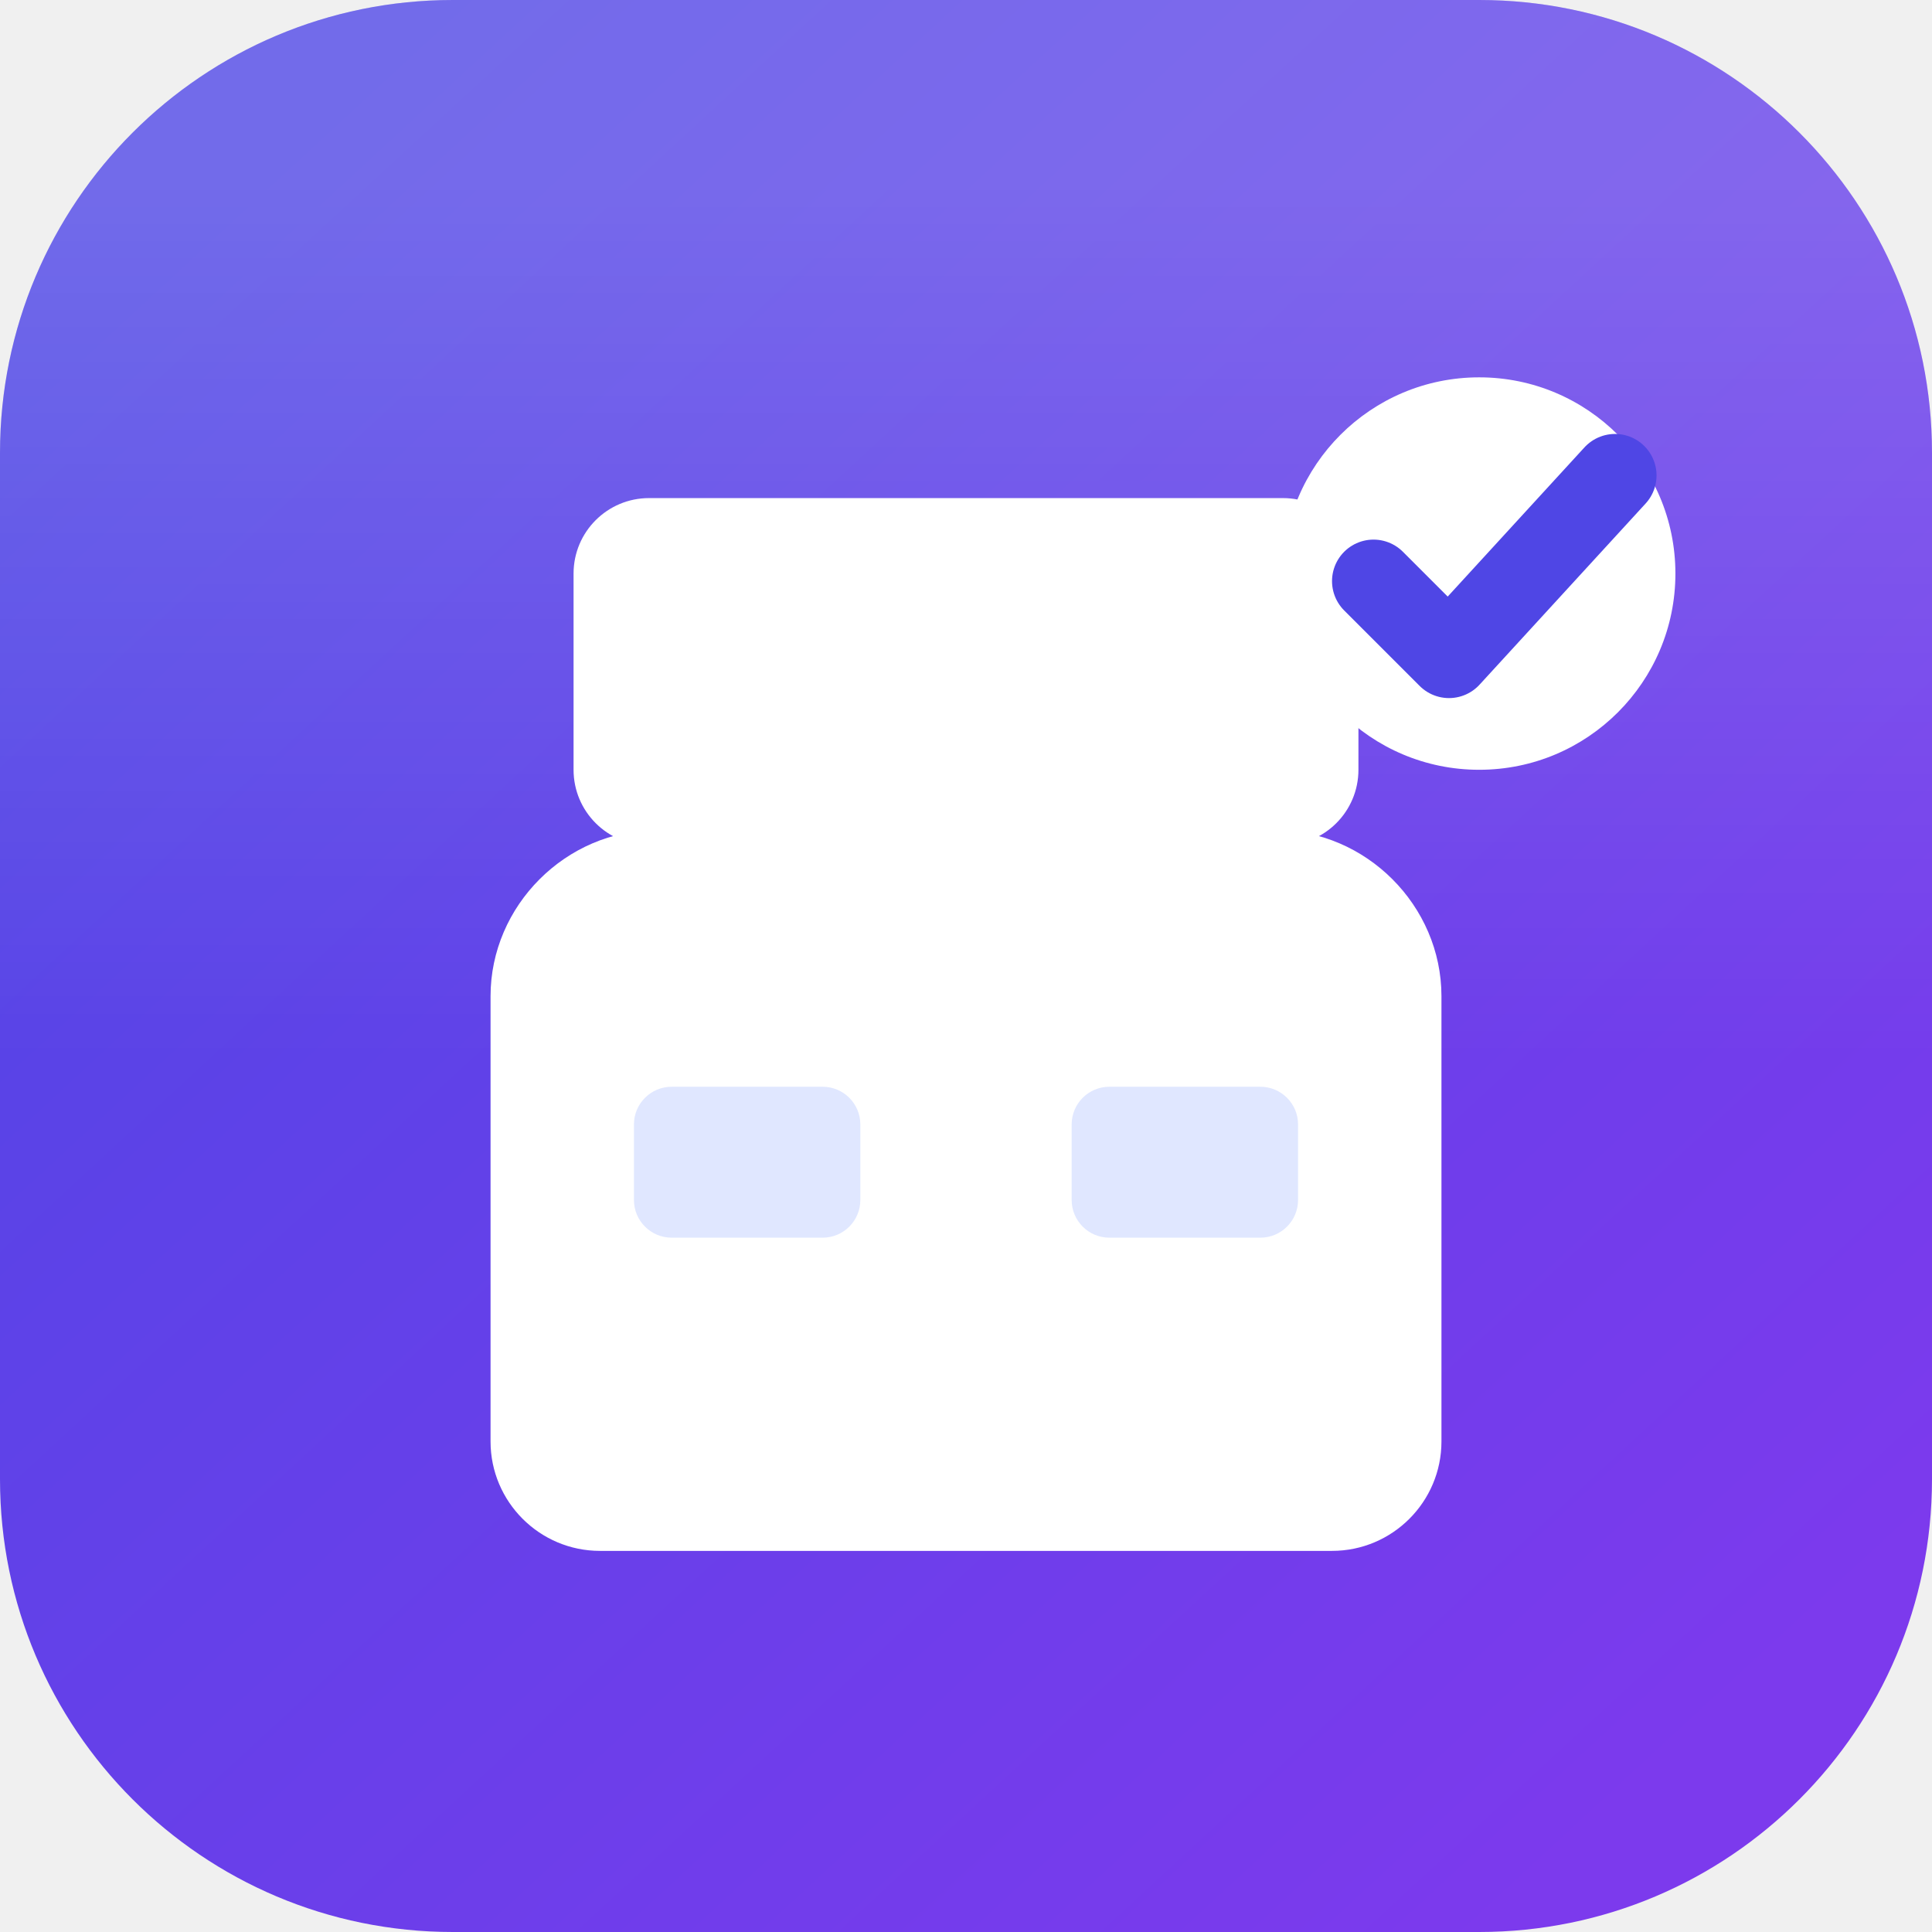
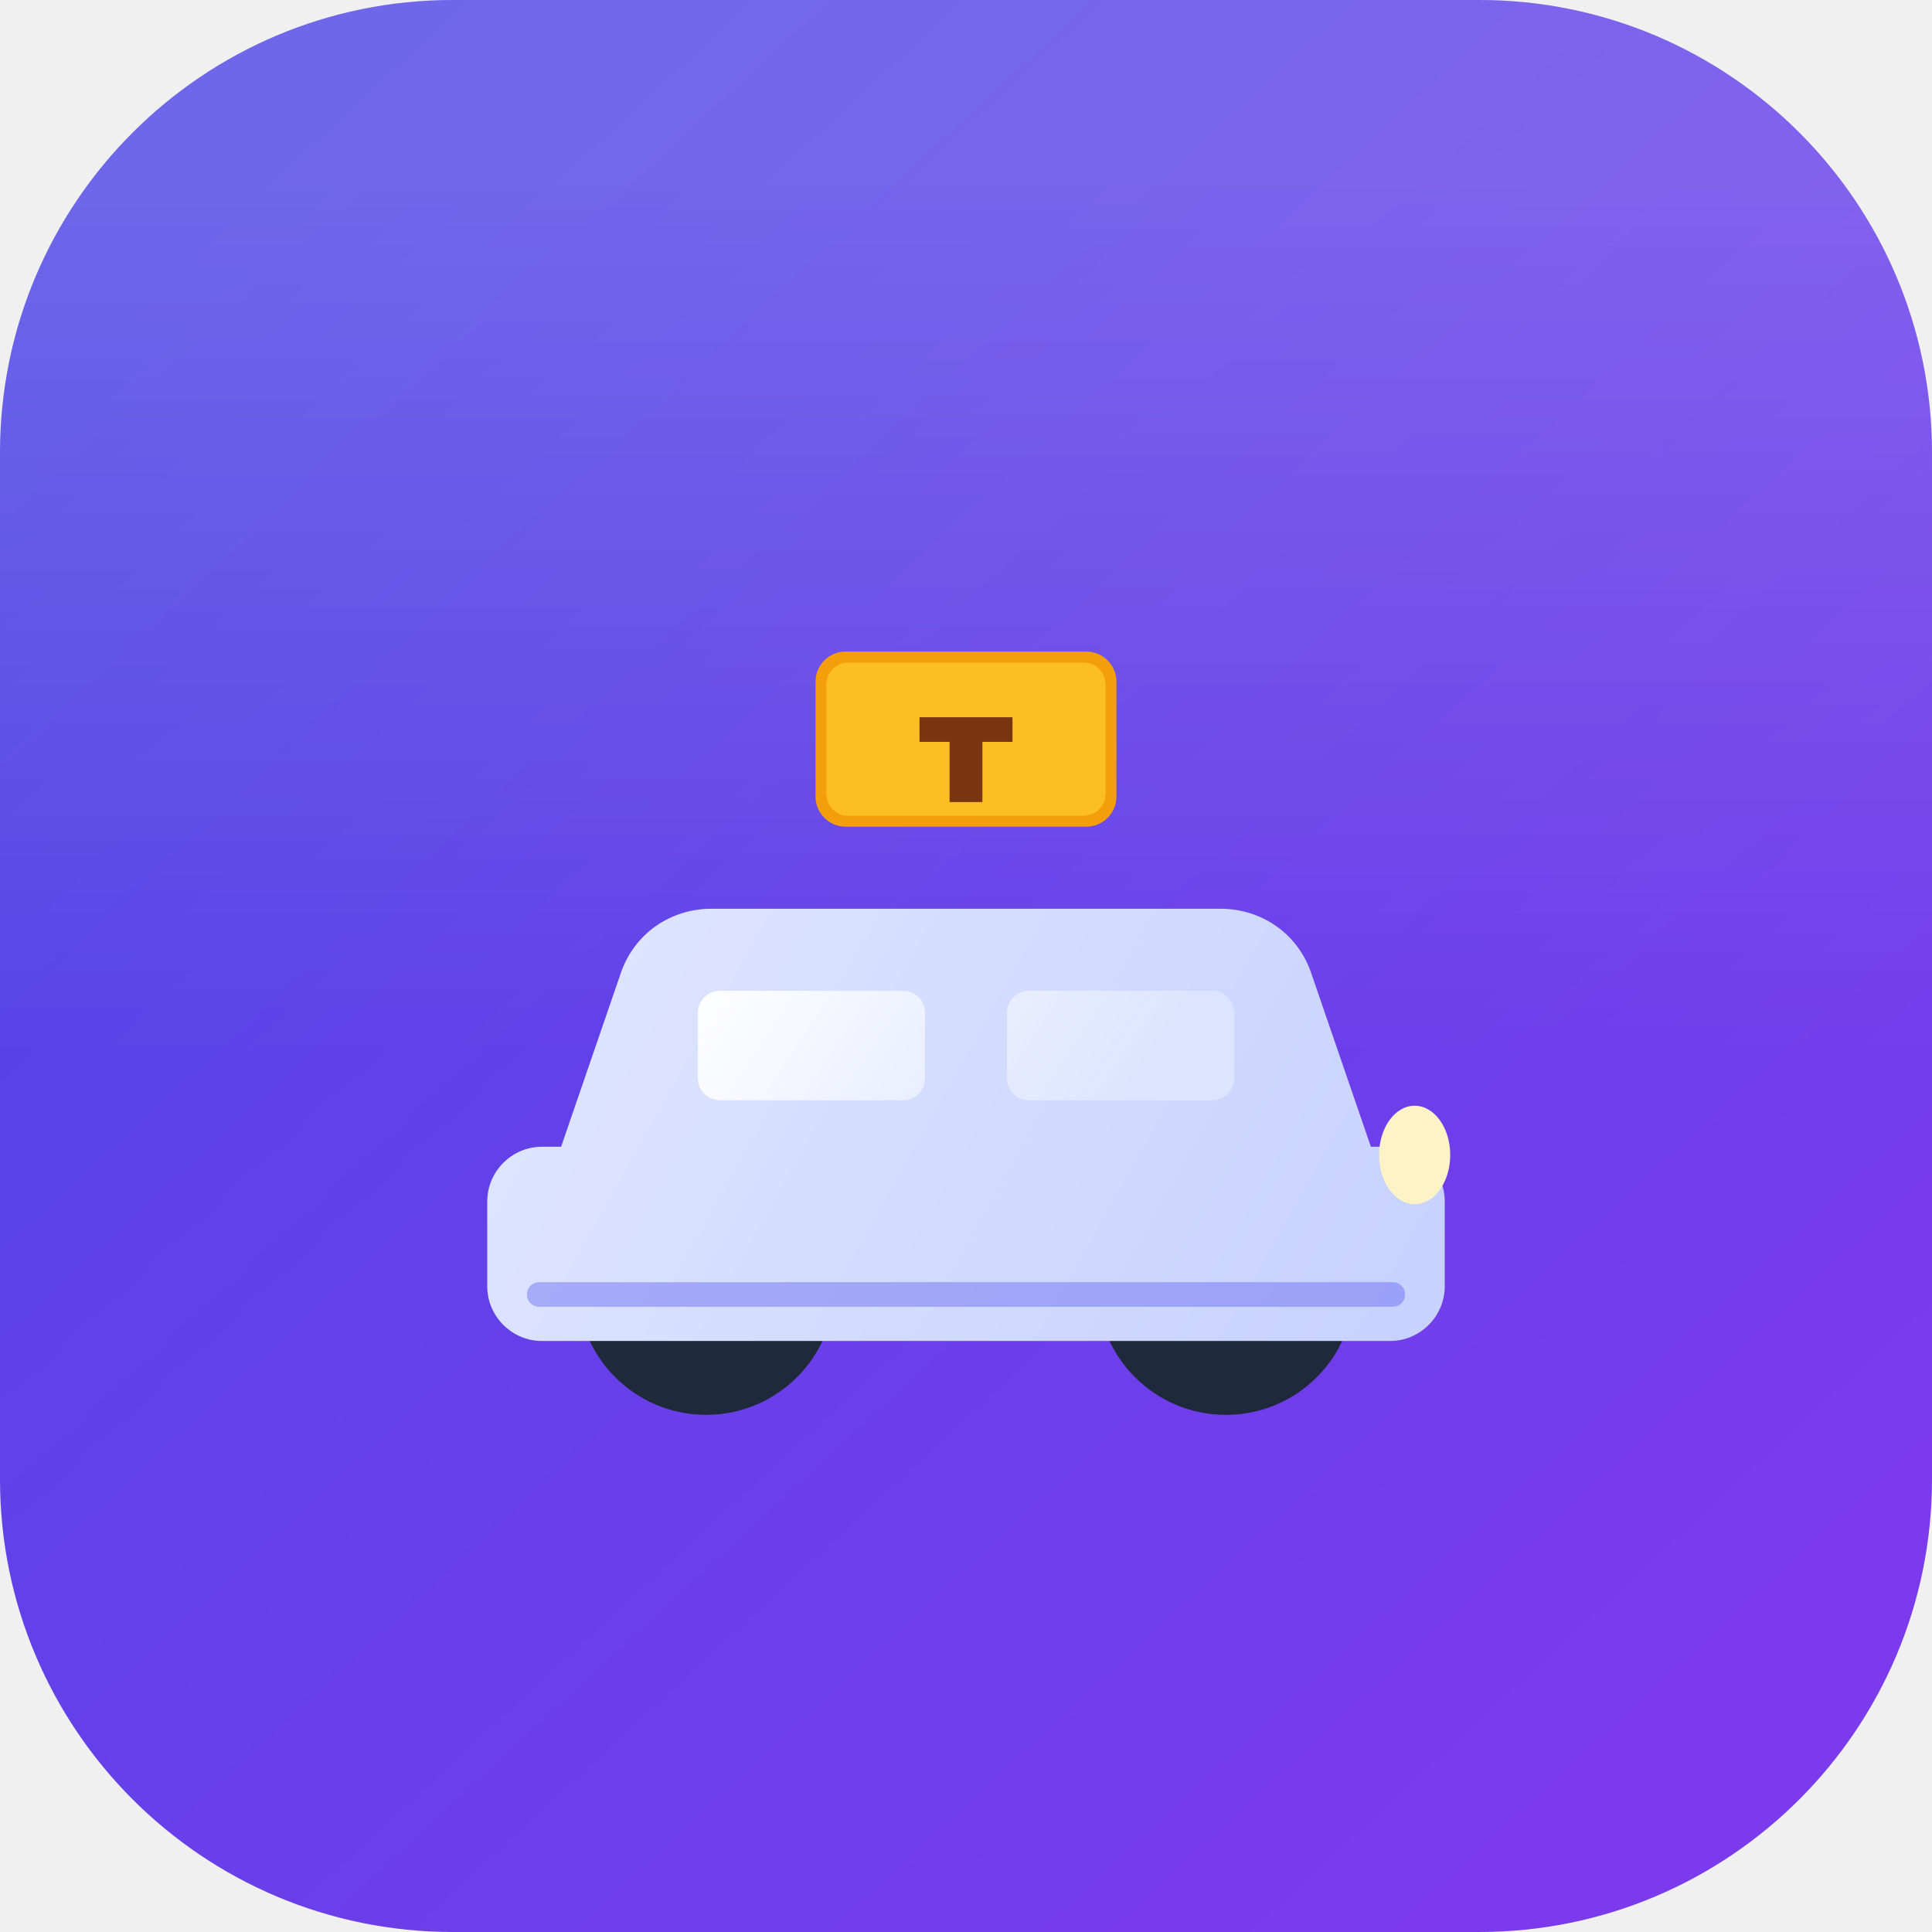
<svg xmlns="http://www.w3.org/2000/svg" viewBox="0 0 512 512" fill="none" aria-hidden="true">
  <defs>
    <linearGradient id="iconBg" x1="64" y1="48" x2="448" y2="464" gradientUnits="userSpaceOnUse">
      <stop stop-color="#4f46e5" />
      <stop offset="1" stop-color="#7c3aed" />
    </linearGradient>
    <linearGradient id="iconSheen" x1="256" y1="48" x2="256" y2="280" gradientUnits="userSpaceOnUse">
-       <stop stop-color="#ffffff" stop-opacity="0.2" />
+       <stop stop-color="#ffffff" stop-opacity="0.18" />
      <stop offset="1" stop-color="#ffffff" stop-opacity="0" />
+     </linearGradient>
+     <linearGradient id="iconTaxiBody" x1="4" y1="8" x2="20" y2="17" gradientUnits="userSpaceOnUse">
+       <stop stop-color="#e0e7ff" />
+       <stop offset="1" stop-color="#c7d2fe" />
+     </linearGradient>
+     <linearGradient id="iconTaxiGlass" x1="9" y1="9" x2="15" y2="13" gradientUnits="userSpaceOnUse">
+       <stop stop-color="#ffffff" stop-opacity="0.95" />
+       <stop offset="1" stop-color="#e0e7ff" stop-opacity="0.85" />
    </linearGradient>
  </defs>
  <rect width="512" height="512" rx="120" fill="url(#iconBg)" />
  <rect width="512" height="512" rx="120" fill="url(#iconSheen)" />
-   <g fill="#ffffff">
-     <rect x="152" y="132" width="208" height="92" rx="20" />
-     <path d="M130 264c0-24 20-44 44-44h164c24 0 44 20 44 44v118c0 16-13 29-29 29H159c-16 0-29-13-29-29V264z" />
-     <rect x="168" y="288" width="60" height="40" rx="10" fill="#e0e7ff" />
-     <rect x="284" y="288" width="60" height="40" rx="10" fill="#e0e7ff" />
+   <g transform="translate(256 272) scale(14.5) translate(-12 -12)">
+     <circle cx="7.25" cy="16.75" r="2.35" fill="#1e293b" />
+     <circle cx="7.25" cy="16.75" r="0.9" fill="#64748b" />
+     <circle cx="16.75" cy="16.75" r="2.35" fill="#1e293b" />
+     <circle cx="16.75" cy="16.75" r="0.9" fill="#64748b" />
+     <path fill="url(#iconTaxiBody)" d="M3.25 15.2c0-.55.45-1 1-1h.35l1.1-3.2c.25-.7.9-1.15 1.65-1.15h9.3c.75 0 1.4.45 1.65 1.15l1.1 3.2h.35c.55 0 1 .45 1 1v1.55c0 .55-.45 1-1 1H4.25c-.55 0-1-.45-1-1v-1.55z" />
+     <path fill="url(#iconTaxiBody)" d="M6.95 10.85h10.1c.45 0 .85.28 1 .68l.55 1.67H5.4l.55-1.67c.15-.4.55-.68 1-.68z" />
+     <rect x="7.1" y="11.35" width="4.15" height="2" rx="0.4" fill="url(#iconTaxiGlass)" />
+     <rect x="12.75" y="11.35" width="4.15" height="2" rx="0.4" fill="url(#iconTaxiGlass)" />
+     <rect x="9.25" y="5.15" width="5.5" height="3.2" rx="0.55" fill="#f59e0b" />
+     <rect x="9.45" y="5.35" width="5.1" height="2.8" rx="0.4" fill="#fbbf24" />
+     <path fill="#78350f" d="M11.15 6.35h1.7v.45h-.55v1.1h-.6v-1.1h-.55v-.45z" />
+     <ellipse cx="20.2" cy="14.35" rx="0.65" ry="0.9" fill="#fef3c7" />
+     <path stroke="#6366f1" stroke-width="0.45" stroke-linecap="round" d="M4.2 16.9h15.6" opacity="0.45" />
  </g>
-   <circle cx="392" cy="152" r="52" fill="#ffffff" />
-   <path fill="none" stroke="#4f46e5" stroke-width="22" stroke-linecap="round" stroke-linejoin="round" d="M364 154l20 20 44-48" />
</svg>
